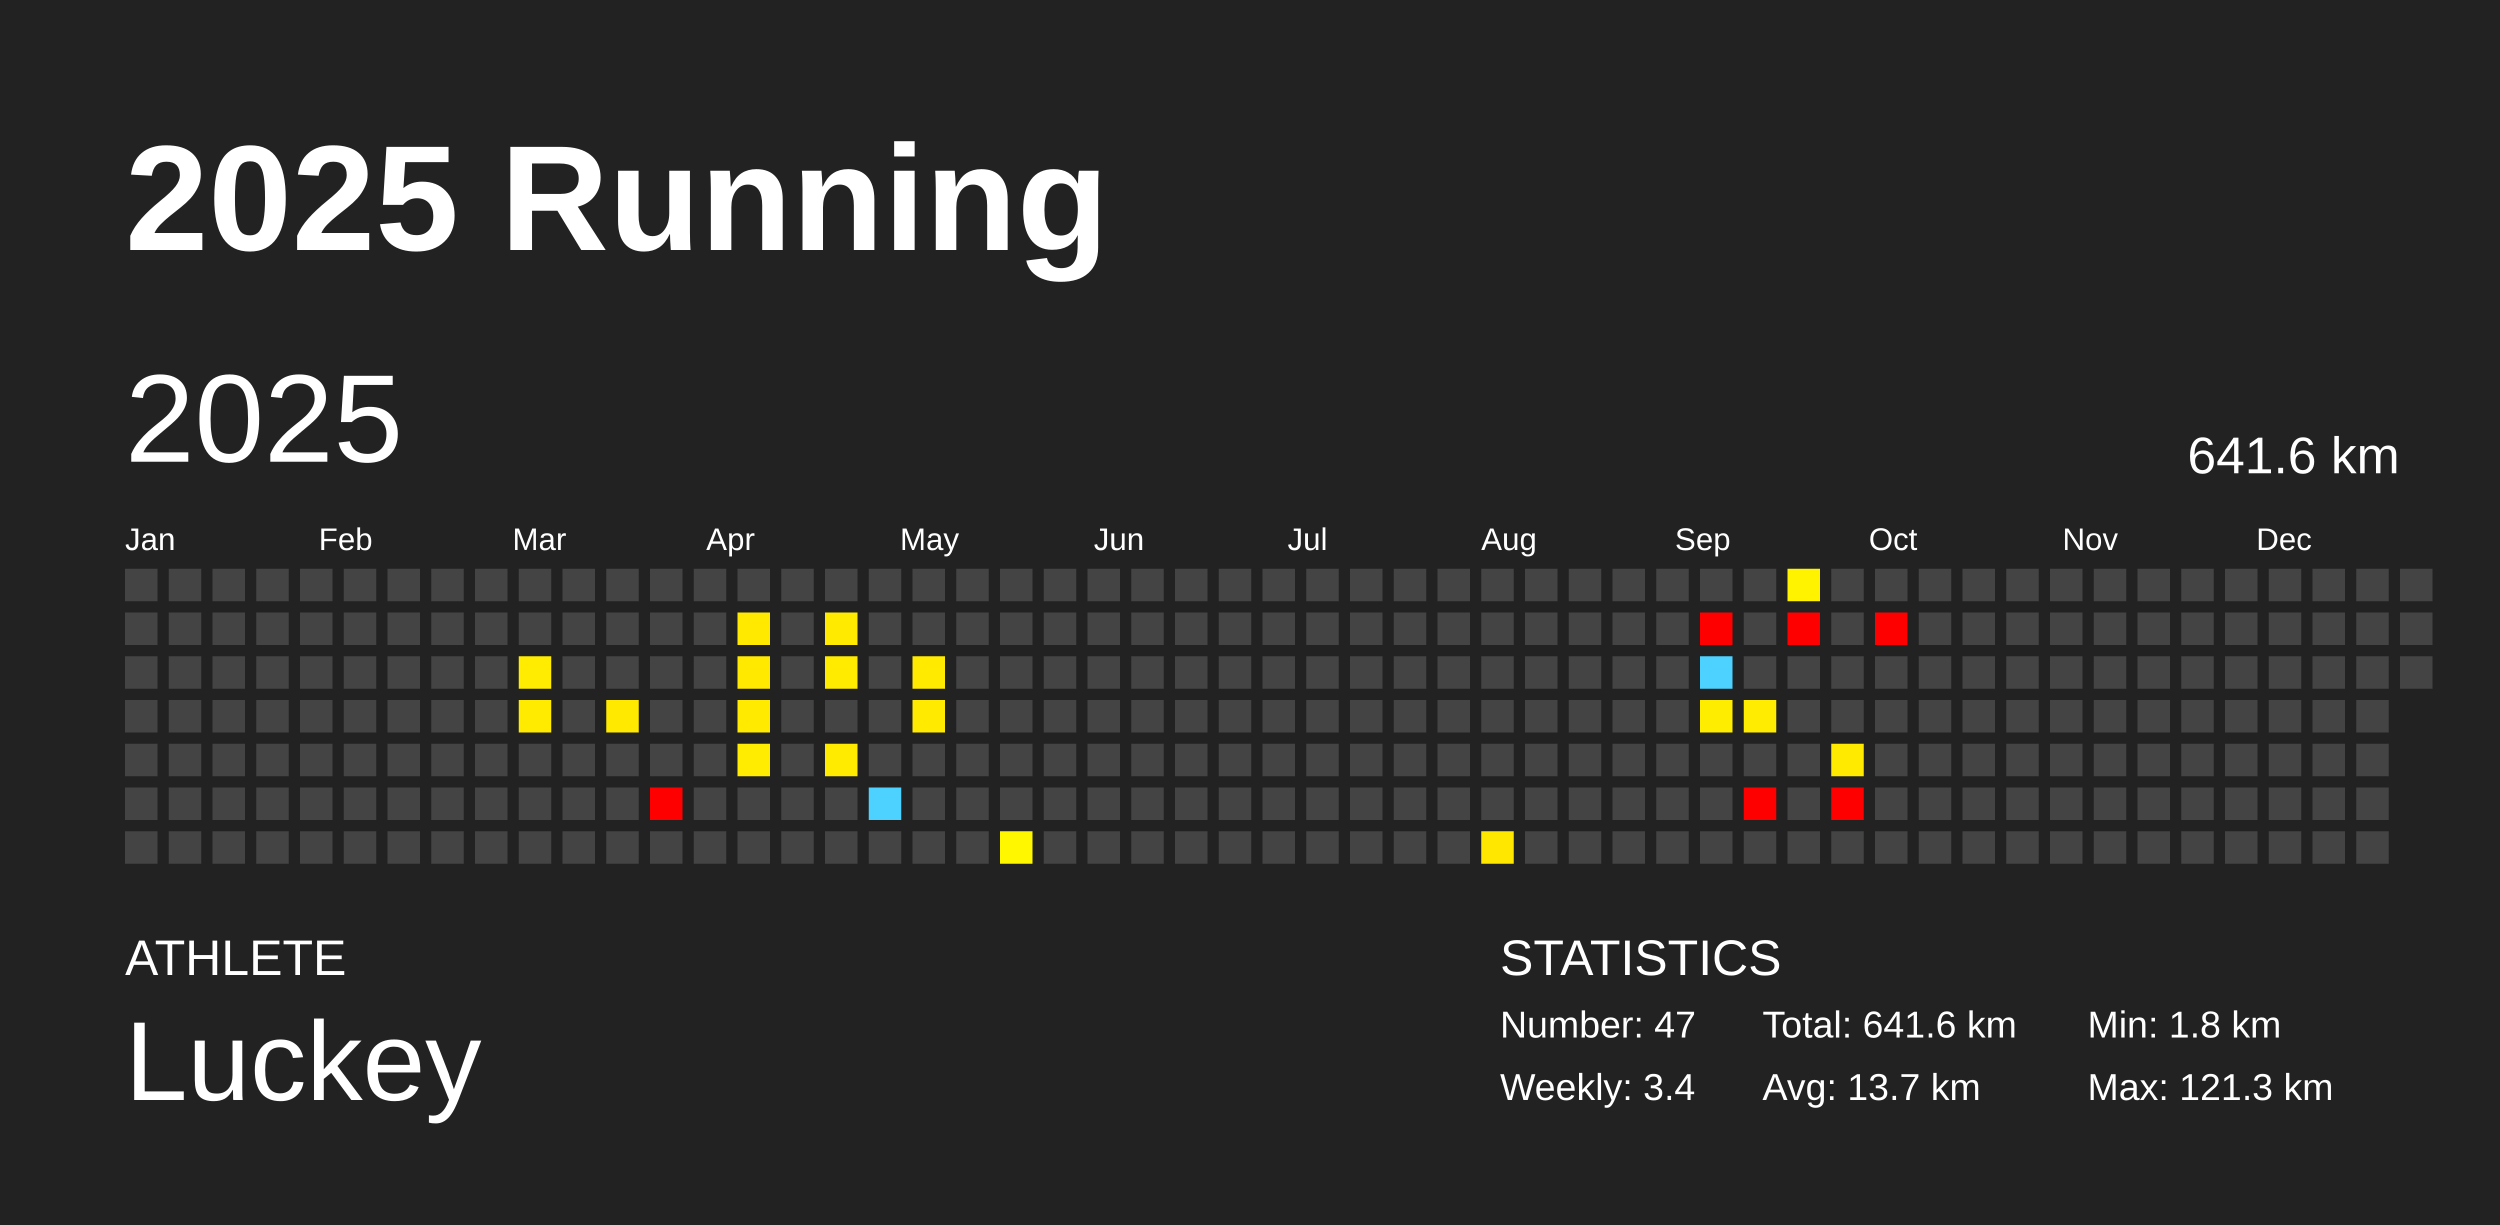
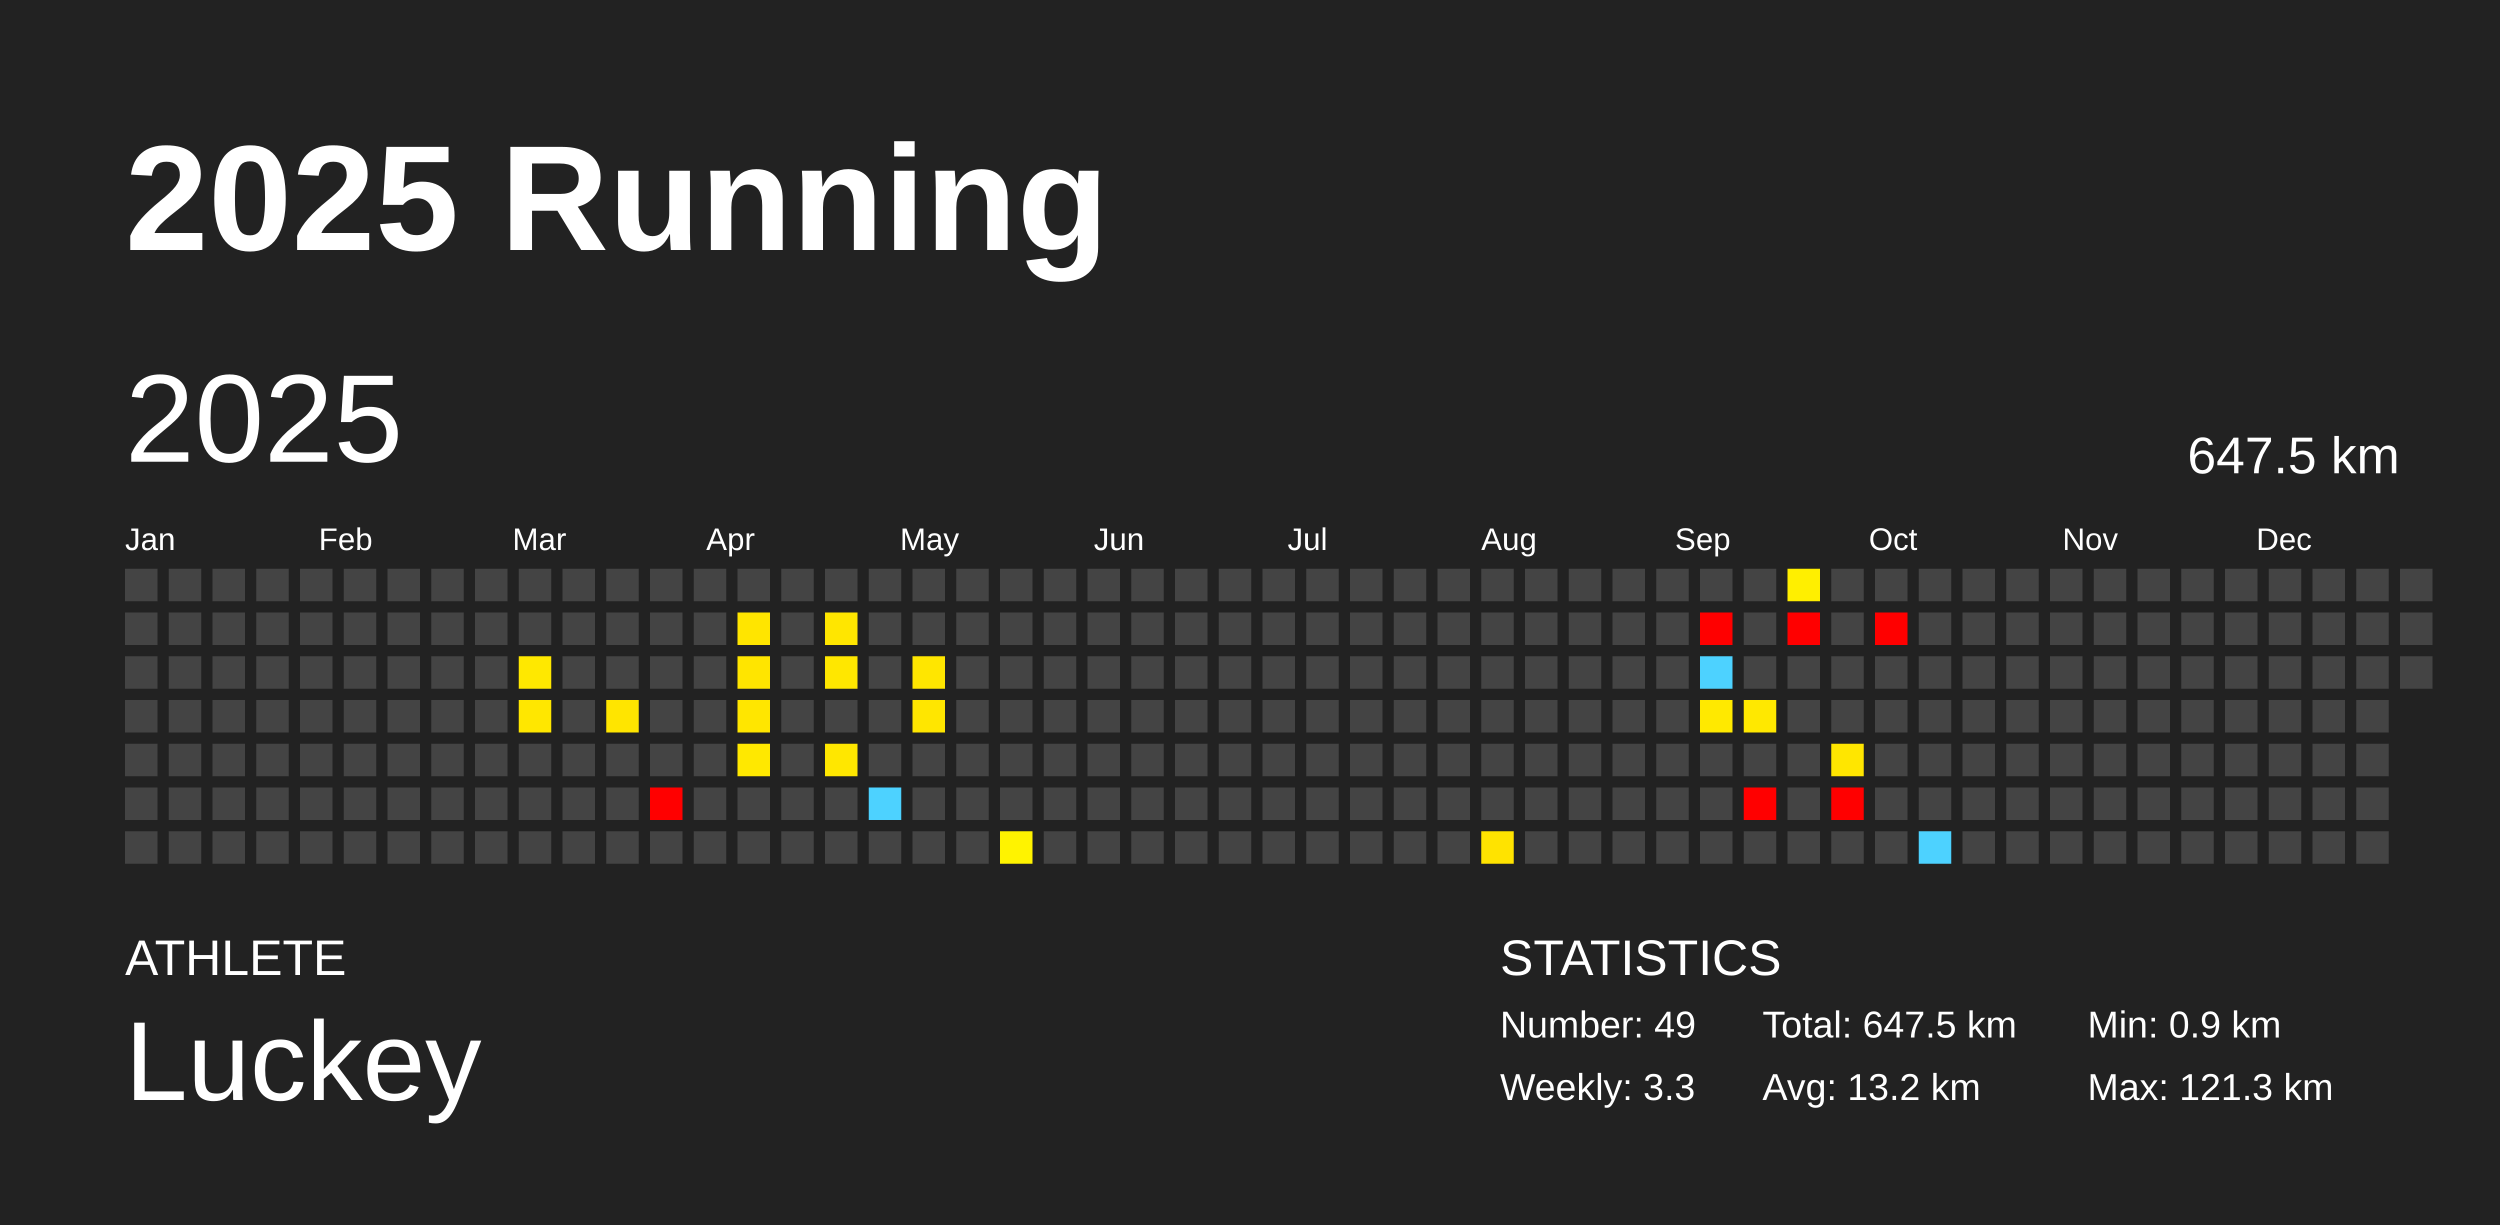
<svg xmlns="http://www.w3.org/2000/svg" baseProfile="full" height="98mm" version="1.1" viewBox="0,0,200,98" width="200mm">
  <defs />
  <rect fill="#222222" height="98" width="200" x="0" y="0" />
  <text fill="#FFFFFF" style="font-size:12px; font-family:Arial; font-weight:bold;" x="10" y="20">2025 Running</text>
  <text fill="#FFFFFF" style="font-size:4px; font-family:Arial" x="10" y="78">ATHLETE</text>
  <text fill="#FFFFFF" style="font-size:9px; font-family:Arial" x="10" y="88">Luckey</text>
  <text fill="#FFFFFF" style="font-size:4px; font-family:Arial" x="120" y="78">STATISTICS</text>
-   <text fill="#FFFFFF" style="font-size:3px; font-family:Arial" x="120" y="83">Number: 47</text>
-   <text fill="#FFFFFF" style="font-size:3px; font-family:Arial" x="120" y="88">Weekly: 3.4</text>
-   <text fill="#FFFFFF" style="font-size:3px; font-family:Arial" x="141" y="83">Total: 641.6 km</text>
-   <text fill="#FFFFFF" style="font-size:3px; font-family:Arial" x="141" y="88">Avg: 13.7 km</text>
-   <text fill="#FFFFFF" style="font-size:3px; font-family:Arial" x="167" y="83">Min: 1.8 km</text>
+   <text fill="#FFFFFF" style="font-size:3px; font-family:Arial" x="120" y="83">Number: 49</text>
+   <text fill="#FFFFFF" style="font-size:3px; font-family:Arial" x="120" y="88">Weekly: 3.3</text>
+   <text fill="#FFFFFF" style="font-size:3px; font-family:Arial" x="141" y="83">Total: 647.5 km</text>
+   <text fill="#FFFFFF" style="font-size:3px; font-family:Arial" x="141" y="88">Avg: 13.2 km</text>
+   <text fill="#FFFFFF" style="font-size:3px; font-family:Arial" x="167" y="83">Min: 0.9 km</text>
  <text fill="#FFFFFF" style="font-size:3px; font-family:Arial" x="167" y="88">Max: 121.3 km</text>
  <text dominant-baseline="hanging" fill="#FFFFFF" style="font-size:10.0px; font-family:Arial;" x="10" y="30">2025</text>
-   <text dominant-baseline="hanging" fill="#FFFFFF" style="font-size:4.125px; font-family:Arial;" x="175" y="35">641.6 km</text>
+   <text dominant-baseline="hanging" fill="#FFFFFF" style="font-size:4.125px; font-family:Arial;" x="175" y="35">647.5 km</text>
  <text fill="#FFFFFF" style="font-size:2.5px; font-family:Arial" x="10.0" y="44">Jan</text>
  <text fill="#FFFFFF" style="font-size:2.5px; font-family:Arial" x="25.5" y="44">Feb</text>
  <text fill="#FFFFFF" style="font-size:2.5px; font-family:Arial" x="41.0" y="44">Mar</text>
  <text fill="#FFFFFF" style="font-size:2.5px; font-family:Arial" x="56.5" y="44">Apr</text>
  <text fill="#FFFFFF" style="font-size:2.5px; font-family:Arial" x="72.0" y="44">May</text>
  <text fill="#FFFFFF" style="font-size:2.5px; font-family:Arial" x="87.5" y="44">Jun</text>
  <text fill="#FFFFFF" style="font-size:2.5px; font-family:Arial" x="103.0" y="44">Jul</text>
  <text fill="#FFFFFF" style="font-size:2.5px; font-family:Arial" x="118.5" y="44">Aug</text>
  <text fill="#FFFFFF" style="font-size:2.5px; font-family:Arial" x="134.0" y="44">Sep</text>
  <text fill="#FFFFFF" style="font-size:2.5px; font-family:Arial" x="149.5" y="44">Oct</text>
  <text fill="#FFFFFF" style="font-size:2.5px; font-family:Arial" x="165.0" y="44">Nov</text>
  <text fill="#FFFFFF" style="font-size:2.5px; font-family:Arial" x="180.5" y="44">Dec</text>
  <rect fill="#444444" height="2.6" width="2.6" x="10.0" y="45.5" />
  <rect fill="#444444" height="2.6" width="2.6" x="10.0" y="49.0" />
  <rect fill="#444444" height="2.6" width="2.6" x="10.0" y="52.5" />
  <rect fill="#444444" height="2.6" width="2.6" x="10.0" y="56.0" />
  <rect fill="#444444" height="2.6" width="2.6" x="10.0" y="59.5" />
  <rect fill="#444444" height="2.6" width="2.6" x="10.0" y="63.0" />
  <rect fill="#444444" height="2.6" width="2.6" x="10.0" y="66.5" />
  <rect fill="#444444" height="2.6" width="2.6" x="13.5" y="45.5" />
  <rect fill="#444444" height="2.6" width="2.6" x="13.5" y="49.0" />
  <rect fill="#444444" height="2.6" width="2.6" x="13.5" y="52.5" />
  <rect fill="#444444" height="2.6" width="2.6" x="13.5" y="56.0" />
  <rect fill="#444444" height="2.6" width="2.6" x="13.5" y="59.5" />
  <rect fill="#444444" height="2.6" width="2.6" x="13.5" y="63.0" />
  <rect fill="#444444" height="2.6" width="2.6" x="13.5" y="66.5" />
  <rect fill="#444444" height="2.6" width="2.6" x="17.0" y="45.5" />
  <rect fill="#444444" height="2.6" width="2.6" x="17.0" y="49.0" />
  <rect fill="#444444" height="2.6" width="2.6" x="17.0" y="52.5" />
  <rect fill="#444444" height="2.6" width="2.6" x="17.0" y="56.0" />
  <rect fill="#444444" height="2.6" width="2.6" x="17.0" y="59.5" />
  <rect fill="#444444" height="2.6" width="2.6" x="17.0" y="63.0" />
  <rect fill="#444444" height="2.6" width="2.6" x="17.0" y="66.5" />
  <rect fill="#444444" height="2.6" width="2.6" x="20.5" y="45.5" />
  <rect fill="#444444" height="2.6" width="2.6" x="20.5" y="49.0" />
  <rect fill="#444444" height="2.6" width="2.6" x="20.5" y="52.5" />
  <rect fill="#444444" height="2.6" width="2.6" x="20.5" y="56.0" />
  <rect fill="#444444" height="2.6" width="2.6" x="20.5" y="59.5" />
  <rect fill="#444444" height="2.6" width="2.6" x="20.5" y="63.0" />
  <rect fill="#444444" height="2.6" width="2.6" x="20.5" y="66.5" />
  <rect fill="#444444" height="2.6" width="2.6" x="24.0" y="45.5" />
  <rect fill="#444444" height="2.6" width="2.6" x="24.0" y="49.0" />
  <rect fill="#444444" height="2.6" width="2.6" x="24.0" y="52.5" />
  <rect fill="#444444" height="2.6" width="2.6" x="24.0" y="56.0" />
  <rect fill="#444444" height="2.6" width="2.6" x="24.0" y="59.5" />
  <rect fill="#444444" height="2.6" width="2.6" x="24.0" y="63.0" />
  <rect fill="#444444" height="2.6" width="2.6" x="24.0" y="66.5" />
  <rect fill="#444444" height="2.6" width="2.6" x="27.5" y="45.5" />
  <rect fill="#444444" height="2.6" width="2.6" x="27.5" y="49.0" />
  <rect fill="#444444" height="2.6" width="2.6" x="27.5" y="52.5" />
  <rect fill="#444444" height="2.6" width="2.6" x="27.5" y="56.0" />
  <rect fill="#444444" height="2.6" width="2.6" x="27.5" y="59.5" />
  <rect fill="#444444" height="2.6" width="2.6" x="27.5" y="63.0" />
  <rect fill="#444444" height="2.6" width="2.6" x="27.5" y="66.5" />
  <rect fill="#444444" height="2.6" width="2.6" x="31.0" y="45.5" />
  <rect fill="#444444" height="2.6" width="2.6" x="31.0" y="49.0" />
  <rect fill="#444444" height="2.6" width="2.6" x="31.0" y="52.5" />
  <rect fill="#444444" height="2.6" width="2.6" x="31.0" y="56.0" />
  <rect fill="#444444" height="2.6" width="2.6" x="31.0" y="59.5" />
  <rect fill="#444444" height="2.6" width="2.6" x="31.0" y="63.0" />
  <rect fill="#444444" height="2.6" width="2.6" x="31.0" y="66.5" />
  <rect fill="#444444" height="2.6" width="2.6" x="34.5" y="45.5" />
  <rect fill="#444444" height="2.6" width="2.6" x="34.5" y="49.0" />
  <rect fill="#444444" height="2.6" width="2.6" x="34.5" y="52.5" />
  <rect fill="#444444" height="2.6" width="2.6" x="34.5" y="56.0" />
  <rect fill="#444444" height="2.6" width="2.6" x="34.5" y="59.5" />
  <rect fill="#444444" height="2.6" width="2.6" x="34.5" y="63.0" />
  <rect fill="#444444" height="2.6" width="2.6" x="34.5" y="66.5" />
  <rect fill="#444444" height="2.6" width="2.6" x="38.0" y="45.5" />
  <rect fill="#444444" height="2.6" width="2.6" x="38.0" y="49.0" />
  <rect fill="#444444" height="2.6" width="2.6" x="38.0" y="52.5" />
  <rect fill="#444444" height="2.6" width="2.6" x="38.0" y="56.0" />
  <rect fill="#444444" height="2.6" width="2.6" x="38.0" y="59.5" />
  <rect fill="#444444" height="2.6" width="2.6" x="38.0" y="63.0" />
  <rect fill="#444444" height="2.6" width="2.6" x="38.0" y="66.5" />
  <rect fill="#444444" height="2.6" width="2.6" x="41.5" y="45.5" />
  <rect fill="#444444" height="2.6" width="2.6" x="41.5" y="49.0" />
-   <rect fill="#ffec00" height="2.6" width="2.6" x="41.5" y="52.5" />
-   <rect fill="#ffeb00" height="2.6" width="2.6" x="41.5" y="56.0" />
+   <rect fill="#ffe800" height="2.6" width="2.6" x="41.5" y="52.5" />
+   <rect fill="#ffe700" height="2.6" width="2.6" x="41.5" y="56.0" />
  <rect fill="#444444" height="2.6" width="2.6" x="41.5" y="59.5" />
  <rect fill="#444444" height="2.6" width="2.6" x="41.5" y="63.0" />
  <rect fill="#444444" height="2.6" width="2.6" x="41.5" y="66.5" />
  <rect fill="#444444" height="2.6" width="2.6" x="45.0" y="45.5" />
  <rect fill="#444444" height="2.6" width="2.6" x="45.0" y="49.0" />
  <rect fill="#444444" height="2.6" width="2.6" x="45.0" y="52.5" />
  <rect fill="#444444" height="2.6" width="2.6" x="45.0" y="56.0" />
  <rect fill="#444444" height="2.6" width="2.6" x="45.0" y="59.5" />
  <rect fill="#444444" height="2.6" width="2.6" x="45.0" y="63.0" />
  <rect fill="#444444" height="2.6" width="2.6" x="45.0" y="66.5" />
  <rect fill="#444444" height="2.6" width="2.6" x="48.5" y="45.5" />
  <rect fill="#444444" height="2.6" width="2.6" x="48.5" y="49.0" />
  <rect fill="#444444" height="2.6" width="2.6" x="48.5" y="52.5" />
-   <rect fill="#ffe900" height="2.6" width="2.6" x="48.5" y="56.0" />
+   <rect fill="#ffe500" height="2.6" width="2.6" x="48.5" y="56.0" />
  <rect fill="#444444" height="2.6" width="2.6" x="48.5" y="59.5" />
  <rect fill="#444444" height="2.6" width="2.6" x="48.5" y="63.0" />
  <rect fill="#444444" height="2.6" width="2.6" x="48.5" y="66.5" />
  <rect fill="#444444" height="2.6" width="2.6" x="52.0" y="45.5" />
  <rect fill="#444444" height="2.6" width="2.6" x="52.0" y="49.0" />
  <rect fill="#444444" height="2.6" width="2.6" x="52.0" y="52.5" />
  <rect fill="#444444" height="2.6" width="2.6" x="52.0" y="56.0" />
  <rect fill="#444444" height="2.6" width="2.6" x="52.0" y="59.5" />
  <rect fill="red" height="2.6" width="2.6" x="52.0" y="63.0" />
  <rect fill="#444444" height="2.6" width="2.6" x="52.0" y="66.5" />
  <rect fill="#444444" height="2.6" width="2.6" x="55.5" y="45.5" />
  <rect fill="#444444" height="2.6" width="2.6" x="55.5" y="49.0" />
  <rect fill="#444444" height="2.6" width="2.6" x="55.5" y="52.5" />
  <rect fill="#444444" height="2.6" width="2.6" x="55.5" y="56.0" />
  <rect fill="#444444" height="2.6" width="2.6" x="55.5" y="59.5" />
  <rect fill="#444444" height="2.6" width="2.6" x="55.5" y="63.0" />
  <rect fill="#444444" height="2.6" width="2.6" x="55.5" y="66.5" />
  <rect fill="#444444" height="2.6" width="2.6" x="59.0" y="45.5" />
-   <rect fill="#ffe900" height="2.6" width="2.6" x="59.0" y="49.0" />
-   <rect fill="#ffe900" height="2.6" width="2.6" x="59.0" y="52.5" />
-   <rect fill="#ffea00" height="2.6" width="2.6" x="59.0" y="56.0" />
-   <rect fill="#ffec00" height="2.6" width="2.6" x="59.0" y="59.5" />
+   <rect fill="#ffe500" height="2.6" width="2.6" x="59.0" y="49.0" />
+   <rect fill="#ffe500" height="2.6" width="2.6" x="59.0" y="52.5" />
+   <rect fill="#ffe600" height="2.6" width="2.6" x="59.0" y="56.0" />
+   <rect fill="#ffe800" height="2.6" width="2.6" x="59.0" y="59.5" />
  <rect fill="#444444" height="2.6" width="2.6" x="59.0" y="63.0" />
  <rect fill="#444444" height="2.6" width="2.6" x="59.0" y="66.5" />
  <rect fill="#444444" height="2.6" width="2.6" x="62.5" y="45.5" />
  <rect fill="#444444" height="2.6" width="2.6" x="62.5" y="49.0" />
  <rect fill="#444444" height="2.6" width="2.6" x="62.5" y="52.5" />
  <rect fill="#444444" height="2.6" width="2.6" x="62.5" y="56.0" />
  <rect fill="#444444" height="2.6" width="2.6" x="62.5" y="59.5" />
  <rect fill="#444444" height="2.6" width="2.6" x="62.5" y="63.0" />
  <rect fill="#444444" height="2.6" width="2.6" x="62.5" y="66.5" />
  <rect fill="#444444" height="2.6" width="2.6" x="66.0" y="45.5" />
-   <rect fill="#ffea00" height="2.6" width="2.6" x="66.0" y="49.0" />
-   <rect fill="#ffeb00" height="2.6" width="2.6" x="66.0" y="52.5" />
+   <rect fill="#ffe600" height="2.6" width="2.6" x="66.0" y="49.0" />
+   <rect fill="#ffe700" height="2.6" width="2.6" x="66.0" y="52.5" />
  <rect fill="#444444" height="2.6" width="2.6" x="66.0" y="56.0" />
-   <rect fill="#ffeb00" height="2.6" width="2.6" x="66.0" y="59.5" />
+   <rect fill="#ffe700" height="2.6" width="2.6" x="66.0" y="59.5" />
  <rect fill="#444444" height="2.6" width="2.6" x="66.0" y="63.0" />
  <rect fill="#444444" height="2.6" width="2.6" x="66.0" y="66.5" />
  <rect fill="#444444" height="2.6" width="2.6" x="69.5" y="45.5" />
  <rect fill="#444444" height="2.6" width="2.6" x="69.5" y="49.0" />
  <rect fill="#444444" height="2.6" width="2.6" x="69.5" y="52.5" />
  <rect fill="#444444" height="2.6" width="2.6" x="69.5" y="56.0" />
  <rect fill="#444444" height="2.6" width="2.6" x="69.5" y="59.5" />
  <rect fill="#4dd2ff" height="2.6" width="2.6" x="69.5" y="63.0" />
  <rect fill="#444444" height="2.6" width="2.6" x="69.5" y="66.5" />
  <rect fill="#444444" height="2.6" width="2.6" x="73.0" y="45.5" />
  <rect fill="#444444" height="2.6" width="2.6" x="73.0" y="49.0" />
-   <rect fill="#ffea00" height="2.6" width="2.6" x="73.0" y="52.5" />
-   <rect fill="#ffea00" height="2.6" width="2.6" x="73.0" y="56.0" />
+   <rect fill="#ffe600" height="2.6" width="2.6" x="73.0" y="52.5" />
+   <rect fill="#ffe600" height="2.6" width="2.6" x="73.0" y="56.0" />
  <rect fill="#444444" height="2.6" width="2.6" x="73.0" y="59.5" />
  <rect fill="#444444" height="2.6" width="2.6" x="73.0" y="63.0" />
  <rect fill="#444444" height="2.6" width="2.6" x="73.0" y="66.5" />
  <rect fill="#444444" height="2.6" width="2.6" x="76.5" y="45.5" />
  <rect fill="#444444" height="2.6" width="2.6" x="76.5" y="49.0" />
  <rect fill="#444444" height="2.6" width="2.6" x="76.5" y="52.5" />
  <rect fill="#444444" height="2.6" width="2.6" x="76.5" y="56.0" />
  <rect fill="#444444" height="2.6" width="2.6" x="76.5" y="59.5" />
  <rect fill="#444444" height="2.6" width="2.6" x="76.5" y="63.0" />
  <rect fill="#444444" height="2.6" width="2.6" x="76.5" y="66.5" />
  <rect fill="#444444" height="2.6" width="2.6" x="80.0" y="45.5" />
  <rect fill="#444444" height="2.6" width="2.6" x="80.0" y="49.0" />
  <rect fill="#444444" height="2.6" width="2.6" x="80.0" y="52.5" />
  <rect fill="#444444" height="2.6" width="2.6" x="80.0" y="56.0" />
  <rect fill="#444444" height="2.6" width="2.6" x="80.0" y="59.5" />
  <rect fill="#444444" height="2.6" width="2.6" x="80.0" y="63.0" />
-   <rect fill="#fff700" height="2.6" width="2.6" x="80.0" y="66.5" />
+   <rect fill="#fff300" height="2.6" width="2.6" x="80.0" y="66.5" />
  <rect fill="#444444" height="2.6" width="2.6" x="83.5" y="45.5" />
  <rect fill="#444444" height="2.6" width="2.6" x="83.5" y="49.0" />
  <rect fill="#444444" height="2.6" width="2.6" x="83.5" y="52.5" />
  <rect fill="#444444" height="2.6" width="2.6" x="83.5" y="56.0" />
  <rect fill="#444444" height="2.6" width="2.6" x="83.5" y="59.5" />
  <rect fill="#444444" height="2.6" width="2.6" x="83.5" y="63.0" />
  <rect fill="#444444" height="2.6" width="2.6" x="83.5" y="66.5" />
  <rect fill="#444444" height="2.6" width="2.6" x="87.0" y="45.5" />
  <rect fill="#444444" height="2.6" width="2.6" x="87.0" y="49.0" />
  <rect fill="#444444" height="2.6" width="2.6" x="87.0" y="52.5" />
  <rect fill="#444444" height="2.6" width="2.6" x="87.0" y="56.0" />
  <rect fill="#444444" height="2.6" width="2.6" x="87.0" y="59.5" />
  <rect fill="#444444" height="2.6" width="2.6" x="87.0" y="63.0" />
  <rect fill="#444444" height="2.6" width="2.6" x="87.0" y="66.5" />
  <rect fill="#444444" height="2.6" width="2.6" x="90.5" y="45.5" />
  <rect fill="#444444" height="2.6" width="2.6" x="90.5" y="49.0" />
  <rect fill="#444444" height="2.6" width="2.6" x="90.5" y="52.5" />
  <rect fill="#444444" height="2.6" width="2.6" x="90.5" y="56.0" />
  <rect fill="#444444" height="2.6" width="2.6" x="90.5" y="59.5" />
  <rect fill="#444444" height="2.6" width="2.6" x="90.5" y="63.0" />
  <rect fill="#444444" height="2.6" width="2.6" x="90.5" y="66.5" />
  <rect fill="#444444" height="2.6" width="2.6" x="94.0" y="45.5" />
  <rect fill="#444444" height="2.6" width="2.6" x="94.0" y="49.0" />
  <rect fill="#444444" height="2.6" width="2.6" x="94.0" y="52.5" />
  <rect fill="#444444" height="2.6" width="2.6" x="94.0" y="56.0" />
  <rect fill="#444444" height="2.6" width="2.6" x="94.0" y="59.5" />
  <rect fill="#444444" height="2.6" width="2.6" x="94.0" y="63.0" />
  <rect fill="#444444" height="2.6" width="2.6" x="94.0" y="66.5" />
  <rect fill="#444444" height="2.6" width="2.6" x="97.5" y="45.5" />
  <rect fill="#444444" height="2.6" width="2.6" x="97.5" y="49.0" />
  <rect fill="#444444" height="2.6" width="2.6" x="97.5" y="52.5" />
  <rect fill="#444444" height="2.6" width="2.6" x="97.5" y="56.0" />
  <rect fill="#444444" height="2.6" width="2.6" x="97.5" y="59.5" />
  <rect fill="#444444" height="2.6" width="2.6" x="97.5" y="63.0" />
  <rect fill="#444444" height="2.6" width="2.6" x="97.5" y="66.5" />
  <rect fill="#444444" height="2.6" width="2.6" x="101.0" y="45.5" />
  <rect fill="#444444" height="2.6" width="2.6" x="101.0" y="49.0" />
  <rect fill="#444444" height="2.6" width="2.6" x="101.0" y="52.5" />
  <rect fill="#444444" height="2.6" width="2.6" x="101.0" y="56.0" />
  <rect fill="#444444" height="2.6" width="2.6" x="101.0" y="59.5" />
  <rect fill="#444444" height="2.6" width="2.6" x="101.0" y="63.0" />
  <rect fill="#444444" height="2.6" width="2.6" x="101.0" y="66.5" />
  <rect fill="#444444" height="2.6" width="2.6" x="104.5" y="45.5" />
  <rect fill="#444444" height="2.6" width="2.6" x="104.5" y="49.0" />
  <rect fill="#444444" height="2.6" width="2.6" x="104.5" y="52.5" />
  <rect fill="#444444" height="2.6" width="2.6" x="104.5" y="56.0" />
  <rect fill="#444444" height="2.6" width="2.6" x="104.5" y="59.5" />
  <rect fill="#444444" height="2.6" width="2.6" x="104.5" y="63.0" />
  <rect fill="#444444" height="2.6" width="2.6" x="104.5" y="66.5" />
  <rect fill="#444444" height="2.6" width="2.6" x="108.0" y="45.5" />
  <rect fill="#444444" height="2.6" width="2.6" x="108.0" y="49.0" />
  <rect fill="#444444" height="2.6" width="2.6" x="108.0" y="52.5" />
  <rect fill="#444444" height="2.6" width="2.6" x="108.0" y="56.0" />
  <rect fill="#444444" height="2.6" width="2.6" x="108.0" y="59.5" />
  <rect fill="#444444" height="2.6" width="2.6" x="108.0" y="63.0" />
  <rect fill="#444444" height="2.6" width="2.6" x="108.0" y="66.5" />
  <rect fill="#444444" height="2.6" width="2.6" x="111.5" y="45.5" />
  <rect fill="#444444" height="2.6" width="2.6" x="111.5" y="49.0" />
  <rect fill="#444444" height="2.6" width="2.6" x="111.5" y="52.5" />
  <rect fill="#444444" height="2.6" width="2.6" x="111.5" y="56.0" />
  <rect fill="#444444" height="2.6" width="2.6" x="111.5" y="59.5" />
  <rect fill="#444444" height="2.6" width="2.6" x="111.5" y="63.0" />
  <rect fill="#444444" height="2.6" width="2.6" x="111.5" y="66.5" />
  <rect fill="#444444" height="2.6" width="2.6" x="115.0" y="45.5" />
  <rect fill="#444444" height="2.6" width="2.6" x="115.0" y="49.0" />
  <rect fill="#444444" height="2.6" width="2.6" x="115.0" y="52.5" />
  <rect fill="#444444" height="2.6" width="2.6" x="115.0" y="56.0" />
  <rect fill="#444444" height="2.6" width="2.6" x="115.0" y="59.5" />
  <rect fill="#444444" height="2.6" width="2.6" x="115.0" y="63.0" />
  <rect fill="#444444" height="2.6" width="2.6" x="115.0" y="66.5" />
  <rect fill="#444444" height="2.6" width="2.6" x="118.5" y="45.5" />
  <rect fill="#444444" height="2.6" width="2.6" x="118.5" y="49.0" />
  <rect fill="#444444" height="2.6" width="2.6" x="118.5" y="52.5" />
  <rect fill="#444444" height="2.6" width="2.6" x="118.5" y="56.0" />
  <rect fill="#444444" height="2.6" width="2.6" x="118.5" y="59.5" />
  <rect fill="#444444" height="2.6" width="2.6" x="118.5" y="63.0" />
-   <rect fill="#ffe700" height="2.6" width="2.6" x="118.5" y="66.5" />
+   <rect fill="#ffe300" height="2.6" width="2.6" x="118.5" y="66.5" />
  <rect fill="#444444" height="2.6" width="2.6" x="122.0" y="45.5" />
  <rect fill="#444444" height="2.6" width="2.6" x="122.0" y="49.0" />
  <rect fill="#444444" height="2.6" width="2.6" x="122.0" y="52.5" />
  <rect fill="#444444" height="2.6" width="2.6" x="122.0" y="56.0" />
  <rect fill="#444444" height="2.6" width="2.6" x="122.0" y="59.5" />
  <rect fill="#444444" height="2.6" width="2.6" x="122.0" y="63.0" />
  <rect fill="#444444" height="2.6" width="2.6" x="122.0" y="66.5" />
  <rect fill="#444444" height="2.6" width="2.6" x="125.5" y="45.5" />
  <rect fill="#444444" height="2.6" width="2.6" x="125.5" y="49.0" />
  <rect fill="#444444" height="2.6" width="2.6" x="125.5" y="52.5" />
  <rect fill="#444444" height="2.6" width="2.6" x="125.5" y="56.0" />
  <rect fill="#444444" height="2.6" width="2.6" x="125.5" y="59.5" />
  <rect fill="#444444" height="2.6" width="2.6" x="125.5" y="63.0" />
  <rect fill="#444444" height="2.6" width="2.6" x="125.5" y="66.5" />
  <rect fill="#444444" height="2.6" width="2.6" x="129.0" y="45.5" />
  <rect fill="#444444" height="2.6" width="2.6" x="129.0" y="49.0" />
  <rect fill="#444444" height="2.6" width="2.6" x="129.0" y="52.5" />
  <rect fill="#444444" height="2.6" width="2.6" x="129.0" y="56.0" />
  <rect fill="#444444" height="2.6" width="2.6" x="129.0" y="59.5" />
  <rect fill="#444444" height="2.6" width="2.6" x="129.0" y="63.0" />
  <rect fill="#444444" height="2.6" width="2.6" x="129.0" y="66.5" />
  <rect fill="#444444" height="2.6" width="2.6" x="132.5" y="45.5" />
  <rect fill="#444444" height="2.6" width="2.6" x="132.5" y="49.0" />
  <rect fill="#444444" height="2.6" width="2.6" x="132.5" y="52.5" />
  <rect fill="#444444" height="2.6" width="2.6" x="132.5" y="56.0" />
  <rect fill="#444444" height="2.6" width="2.6" x="132.5" y="59.5" />
  <rect fill="#444444" height="2.6" width="2.6" x="132.5" y="63.0" />
  <rect fill="#444444" height="2.6" width="2.6" x="132.5" y="66.5" />
  <rect fill="#444444" height="2.6" width="2.6" x="136.0" y="45.5" />
  <rect fill="red" height="2.6" width="2.6" x="136.0" y="49.0" />
  <rect fill="#4dd2ff" height="2.6" width="2.6" x="136.0" y="52.5" />
-   <rect fill="#ffed00" height="2.6" width="2.6" x="136.0" y="56.0" />
+   <rect fill="#ffe900" height="2.6" width="2.6" x="136.0" y="56.0" />
  <rect fill="#444444" height="2.6" width="2.6" x="136.0" y="59.5" />
  <rect fill="#444444" height="2.6" width="2.6" x="136.0" y="63.0" />
  <rect fill="#444444" height="2.6" width="2.6" x="136.0" y="66.5" />
  <rect fill="#444444" height="2.6" width="2.6" x="139.5" y="45.5" />
  <rect fill="#444444" height="2.6" width="2.6" x="139.5" y="49.0" />
  <rect fill="#444444" height="2.6" width="2.6" x="139.5" y="52.5" />
-   <rect fill="#ffec00" height="2.6" width="2.6" x="139.5" y="56.0" />
+   <rect fill="#ffe800" height="2.6" width="2.6" x="139.5" y="56.0" />
  <rect fill="#444444" height="2.6" width="2.6" x="139.5" y="59.5" />
  <rect fill="red" height="2.6" width="2.6" x="139.5" y="63.0" />
  <rect fill="#444444" height="2.6" width="2.6" x="139.5" y="66.5" />
-   <rect fill="#fff300" height="2.6" width="2.6" x="143.0" y="45.5" />
+   <rect fill="#ffef00" height="2.6" width="2.6" x="143.0" y="45.5" />
  <rect fill="red" height="2.6" width="2.6" x="143.0" y="49.0" />
  <rect fill="#444444" height="2.6" width="2.6" x="143.0" y="52.5" />
  <rect fill="#444444" height="2.6" width="2.6" x="143.0" y="56.0" />
  <rect fill="#444444" height="2.6" width="2.6" x="143.0" y="59.5" />
  <rect fill="#444444" height="2.6" width="2.6" x="143.0" y="63.0" />
  <rect fill="#444444" height="2.6" width="2.6" x="143.0" y="66.5" />
  <rect fill="#444444" height="2.6" width="2.6" x="146.5" y="45.5" />
  <rect fill="#444444" height="2.6" width="2.6" x="146.5" y="49.0" />
  <rect fill="#444444" height="2.6" width="2.6" x="146.5" y="52.5" />
  <rect fill="#444444" height="2.6" width="2.6" x="146.5" y="56.0" />
-   <rect fill="#ffea00" height="2.6" width="2.6" x="146.5" y="59.5" />
+   <rect fill="#ffe600" height="2.6" width="2.6" x="146.5" y="59.5" />
  <rect fill="red" height="2.6" width="2.6" x="146.5" y="63.0" />
  <rect fill="#444444" height="2.6" width="2.6" x="146.5" y="66.5" />
  <rect fill="#444444" height="2.6" width="2.6" x="150.0" y="45.5" />
  <rect fill="red" height="2.6" width="2.6" x="150.0" y="49.0" />
  <rect fill="#444444" height="2.6" width="2.6" x="150.0" y="52.5" />
  <rect fill="#444444" height="2.6" width="2.6" x="150.0" y="56.0" />
  <rect fill="#444444" height="2.6" width="2.6" x="150.0" y="59.5" />
  <rect fill="#444444" height="2.6" width="2.6" x="150.0" y="63.0" />
  <rect fill="#444444" height="2.6" width="2.6" x="150.0" y="66.5" />
  <rect fill="#444444" height="2.6" width="2.6" x="153.5" y="45.5" />
  <rect fill="#444444" height="2.6" width="2.6" x="153.5" y="49.0" />
  <rect fill="#444444" height="2.6" width="2.6" x="153.5" y="52.5" />
  <rect fill="#444444" height="2.6" width="2.6" x="153.5" y="56.0" />
  <rect fill="#444444" height="2.6" width="2.6" x="153.5" y="59.5" />
  <rect fill="#444444" height="2.6" width="2.6" x="153.5" y="63.0" />
-   <rect fill="#444444" height="2.6" width="2.6" x="153.5" y="66.5" />
+   <rect fill="#4dd2ff" height="2.6" width="2.6" x="153.5" y="66.5" />
  <rect fill="#444444" height="2.6" width="2.6" x="157.0" y="45.5" />
  <rect fill="#444444" height="2.6" width="2.6" x="157.0" y="49.0" />
  <rect fill="#444444" height="2.6" width="2.6" x="157.0" y="52.5" />
  <rect fill="#444444" height="2.6" width="2.6" x="157.0" y="56.0" />
  <rect fill="#444444" height="2.6" width="2.6" x="157.0" y="59.5" />
  <rect fill="#444444" height="2.6" width="2.6" x="157.0" y="63.0" />
  <rect fill="#444444" height="2.6" width="2.6" x="157.0" y="66.5" />
  <rect fill="#444444" height="2.6" width="2.6" x="160.5" y="45.5" />
  <rect fill="#444444" height="2.6" width="2.6" x="160.5" y="49.0" />
  <rect fill="#444444" height="2.6" width="2.6" x="160.5" y="52.5" />
  <rect fill="#444444" height="2.6" width="2.6" x="160.5" y="56.0" />
  <rect fill="#444444" height="2.6" width="2.6" x="160.5" y="59.5" />
  <rect fill="#444444" height="2.6" width="2.6" x="160.5" y="63.0" />
  <rect fill="#444444" height="2.6" width="2.6" x="160.5" y="66.5" />
  <rect fill="#444444" height="2.6" width="2.6" x="164.0" y="45.5" />
  <rect fill="#444444" height="2.6" width="2.6" x="164.0" y="49.0" />
  <rect fill="#444444" height="2.6" width="2.6" x="164.0" y="52.5" />
  <rect fill="#444444" height="2.6" width="2.6" x="164.0" y="56.0" />
  <rect fill="#444444" height="2.6" width="2.6" x="164.0" y="59.5" />
  <rect fill="#444444" height="2.6" width="2.6" x="164.0" y="63.0" />
  <rect fill="#444444" height="2.6" width="2.6" x="164.0" y="66.5" />
  <rect fill="#444444" height="2.6" width="2.6" x="167.5" y="45.5" />
  <rect fill="#444444" height="2.6" width="2.6" x="167.5" y="49.0" />
  <rect fill="#444444" height="2.6" width="2.6" x="167.5" y="52.5" />
  <rect fill="#444444" height="2.6" width="2.6" x="167.5" y="56.0" />
  <rect fill="#444444" height="2.6" width="2.6" x="167.5" y="59.5" />
  <rect fill="#444444" height="2.6" width="2.6" x="167.5" y="63.0" />
  <rect fill="#444444" height="2.6" width="2.6" x="167.5" y="66.5" />
  <rect fill="#444444" height="2.6" width="2.6" x="171.0" y="45.5" />
  <rect fill="#444444" height="2.6" width="2.6" x="171.0" y="49.0" />
  <rect fill="#444444" height="2.6" width="2.6" x="171.0" y="52.5" />
  <rect fill="#444444" height="2.6" width="2.6" x="171.0" y="56.0" />
  <rect fill="#444444" height="2.6" width="2.6" x="171.0" y="59.5" />
  <rect fill="#444444" height="2.6" width="2.6" x="171.0" y="63.0" />
  <rect fill="#444444" height="2.6" width="2.6" x="171.0" y="66.5" />
  <rect fill="#444444" height="2.6" width="2.6" x="174.5" y="45.5" />
  <rect fill="#444444" height="2.6" width="2.6" x="174.5" y="49.0" />
  <rect fill="#444444" height="2.6" width="2.6" x="174.5" y="52.5" />
  <rect fill="#444444" height="2.6" width="2.6" x="174.5" y="56.0" />
  <rect fill="#444444" height="2.6" width="2.6" x="174.5" y="59.5" />
  <rect fill="#444444" height="2.6" width="2.6" x="174.5" y="63.0" />
  <rect fill="#444444" height="2.6" width="2.6" x="174.5" y="66.5" />
  <rect fill="#444444" height="2.6" width="2.6" x="178.0" y="45.5" />
  <rect fill="#444444" height="2.6" width="2.6" x="178.0" y="49.0" />
  <rect fill="#444444" height="2.6" width="2.6" x="178.0" y="52.5" />
  <rect fill="#444444" height="2.6" width="2.6" x="178.0" y="56.0" />
  <rect fill="#444444" height="2.6" width="2.6" x="178.0" y="59.5" />
  <rect fill="#444444" height="2.6" width="2.6" x="178.0" y="63.0" />
  <rect fill="#444444" height="2.6" width="2.6" x="178.0" y="66.5" />
  <rect fill="#444444" height="2.6" width="2.6" x="181.5" y="45.5" />
  <rect fill="#444444" height="2.6" width="2.6" x="181.5" y="49.0" />
  <rect fill="#444444" height="2.6" width="2.6" x="181.5" y="52.5" />
  <rect fill="#444444" height="2.6" width="2.6" x="181.5" y="56.0" />
  <rect fill="#444444" height="2.6" width="2.6" x="181.5" y="59.5" />
  <rect fill="#444444" height="2.6" width="2.6" x="181.5" y="63.0" />
  <rect fill="#444444" height="2.6" width="2.6" x="181.5" y="66.5" />
  <rect fill="#444444" height="2.6" width="2.6" x="185.0" y="45.5" />
  <rect fill="#444444" height="2.6" width="2.6" x="185.0" y="49.0" />
  <rect fill="#444444" height="2.6" width="2.6" x="185.0" y="52.5" />
  <rect fill="#444444" height="2.6" width="2.6" x="185.0" y="56.0" />
  <rect fill="#444444" height="2.6" width="2.6" x="185.0" y="59.5" />
  <rect fill="#444444" height="2.6" width="2.6" x="185.0" y="63.0" />
  <rect fill="#444444" height="2.6" width="2.6" x="185.0" y="66.5" />
  <rect fill="#444444" height="2.6" width="2.6" x="188.5" y="45.5" />
  <rect fill="#444444" height="2.6" width="2.6" x="188.5" y="49.0" />
  <rect fill="#444444" height="2.6" width="2.6" x="188.5" y="52.5" />
  <rect fill="#444444" height="2.6" width="2.6" x="188.5" y="56.0" />
  <rect fill="#444444" height="2.6" width="2.6" x="188.5" y="59.5" />
  <rect fill="#444444" height="2.6" width="2.6" x="188.5" y="63.0" />
  <rect fill="#444444" height="2.6" width="2.6" x="188.5" y="66.5" />
  <rect fill="#444444" height="2.6" width="2.6" x="192.0" y="45.5" />
  <rect fill="#444444" height="2.6" width="2.6" x="192.0" y="49.0" />
  <rect fill="#444444" height="2.6" width="2.6" x="192.0" y="52.5" />
</svg>
